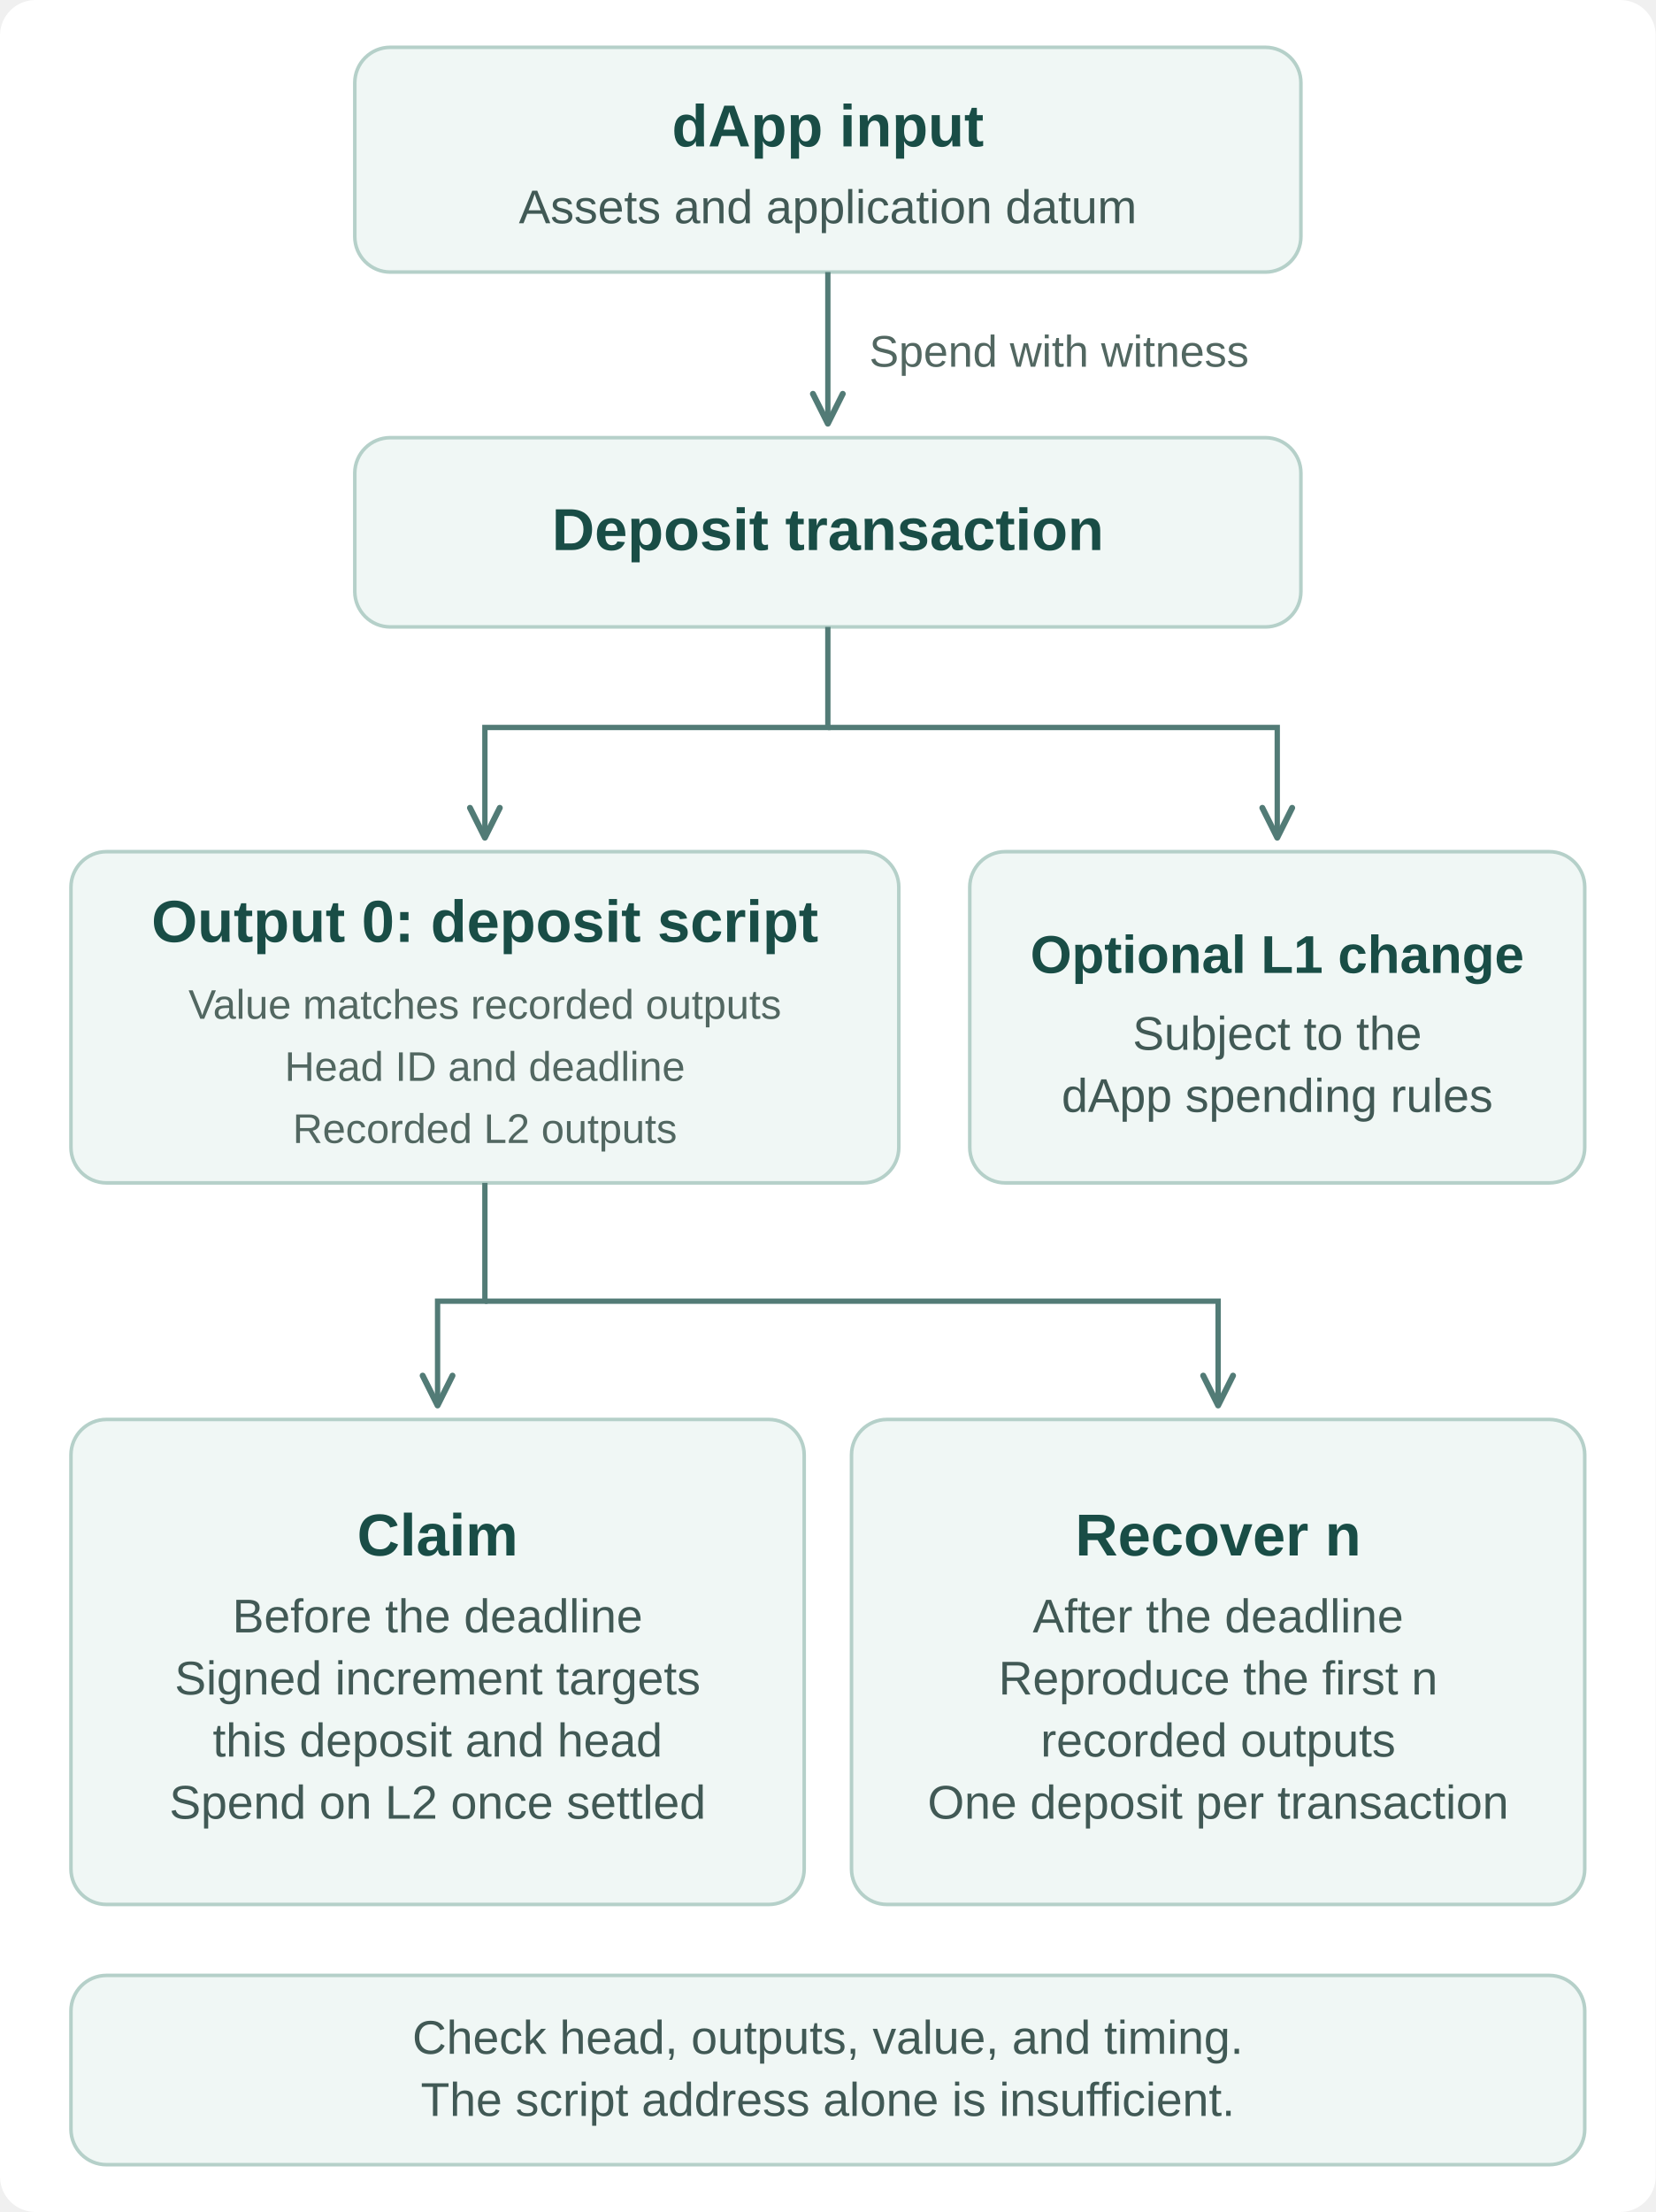
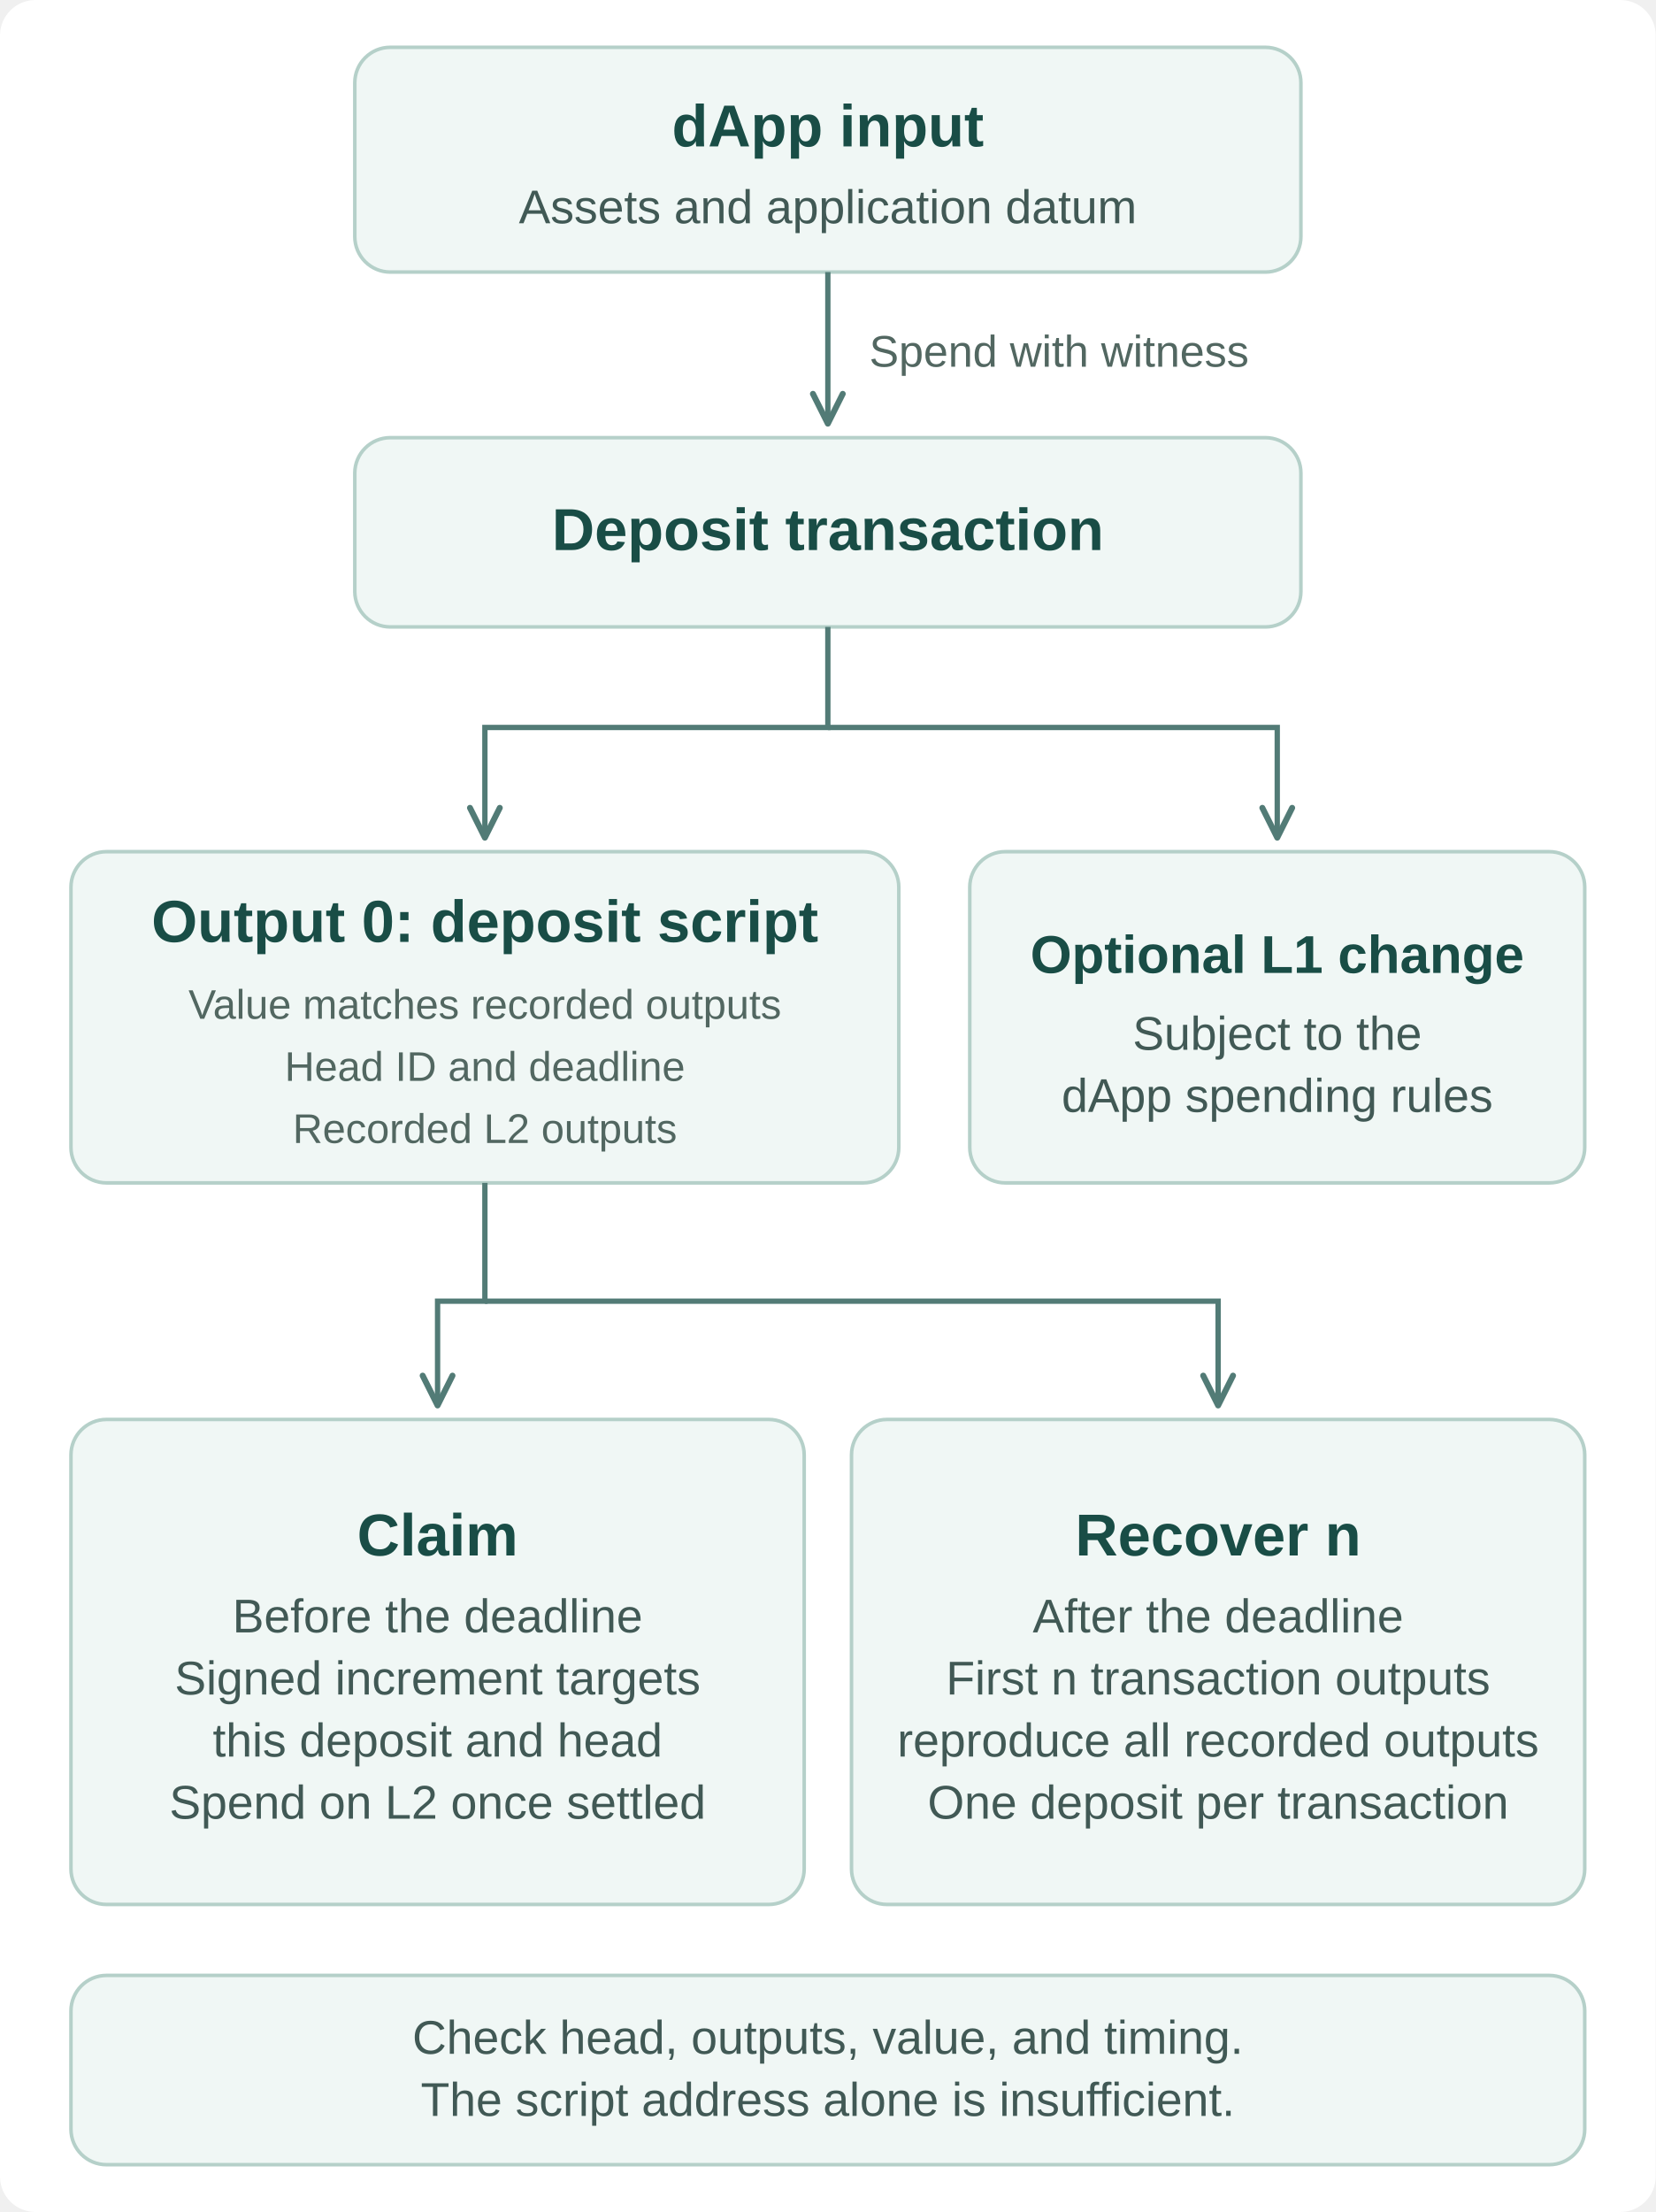
<svg xmlns="http://www.w3.org/2000/svg" width="560" height="748" viewBox="0 0 560 748" role="img" aria-labelledby="title description">
  <defs>
    <marker id="arrow" viewBox="0 0 10 10" refX="8" refY="5" markerWidth="7" markerHeight="7" orient="auto-start-reverse">
      <path d="M 1 1 L 9 5 L 1 9" fill="none" stroke="#527b76" stroke-width="1.6" stroke-linecap="round" stroke-linejoin="round" />
    </marker>
    <style>
      text { font-family: Arial, Helvetica, sans-serif; }
      .heading { font-size: 20px; font-weight: 600; fill: #194d46; }
      .step { font-size: 18px; font-weight: 600; fill: #194d46; }
      .body { font-size: 16px; fill: #415955; }
      .label { font-size: 15px; fill: #526761; }
      .detail { font-size: 14px; fill: #526761; }
      .message { font-size: 16px; fill: #415955; paint-order: stroke; stroke: #fff; stroke-width: 5px; stroke-linejoin: round; }
      .path { fill: none; stroke: #527b76; stroke-width: 1.8; marker-end: url(#arrow); }
      .line { fill: none; stroke: #527b76; stroke-width: 1.8; }
      .guide { fill: none; stroke: #b5d0c9; stroke-width: 1.2; stroke-dasharray: 5 6; }
      .card { fill: #f0f7f5; stroke: #b5d0c9; stroke-width: 1.2; }
      .group { fill: #fff; stroke: #b5d0c9; stroke-width: 1.2; }
      .accent { fill: #e0eee9; stroke: #8fb8ac; stroke-width: 1.2; }
    </style>
  </defs>
  <rect width="560" height="748" rx="12" fill="#fff" />
  <rect x="120" y="16" width="320" height="76" rx="12" class="card" />
  <text x="280.0" y="49.5" text-anchor="middle" class="heading">dApp input</text>
  <text x="280.0" y="75.5" text-anchor="middle" class="body">Assets and application datum</text>
  <path d="M 280 92 V 142" class="path" />
  <text x="294" y="124" text-anchor="start" class="label">Spend with witness</text>
  <rect x="120" y="148" width="320" height="64" rx="12" class="card" />
  <text x="280.0" y="186.0" text-anchor="middle" class="heading">Deposit transaction</text>
  <path d="M 280 212 V 246 H 164 V 282" class="path" />
  <path d="M 280 246 H 432 V 282" class="path" />
  <rect x="24" y="288" width="280" height="112" rx="12" class="card" />
  <text x="164.0" y="318.5" text-anchor="middle" class="heading">Output 0: deposit script</text>
  <text x="164.0" y="344.5" text-anchor="middle" class="detail">Value matches recorded outputs</text>
  <text x="164.0" y="365.5" text-anchor="middle" class="detail">Head ID and deadline</text>
  <text x="164.0" y="386.5" text-anchor="middle" class="detail">Recorded L2 outputs</text>
  <rect x="328" y="288" width="208" height="112" rx="12" class="card" />
  <text x="432.0" y="329.0" text-anchor="middle" class="step">Optional L1 change</text>
  <text x="432.0" y="355.0" text-anchor="middle" class="body">Subject to the</text>
  <text x="432.0" y="376.0" text-anchor="middle" class="body">dApp spending rules</text>
  <path d="M 164 400 V 440 H 148 V 474" class="path" />
  <path d="M 164 440 H 412 V 474" class="path" />
  <rect x="24" y="480" width="248" height="164" rx="12" class="card" />
  <text x="148.0" y="526.0" text-anchor="middle" class="heading">Claim</text>
  <text x="148.0" y="552.0" text-anchor="middle" class="body">Before the deadline</text>
  <text x="148.0" y="573.0" text-anchor="middle" class="body">Signed increment targets</text>
  <text x="148.0" y="594.0" text-anchor="middle" class="body">this deposit and head</text>
  <text x="148.0" y="615.0" text-anchor="middle" class="body">Spend on L2 once settled</text>
  <rect x="288" y="480" width="248" height="164" rx="12" class="card" />
  <text x="412.0" y="526.0" text-anchor="middle" class="heading">Recover n</text>
  <text x="412.0" y="552.0" text-anchor="middle" class="body">After the deadline</text>
-   <text x="412.0" y="573.0" text-anchor="middle" class="body">Reproduce the first n</text>
-   <text x="412.0" y="594.0" text-anchor="middle" class="body">recorded outputs</text>
+   <text x="412.0" y="573.0" text-anchor="middle" class="body">First n transaction outputs</text>
+   <text x="412.0" y="594.0" text-anchor="middle" class="body">reproduce all recorded outputs</text>
  <text x="412.0" y="615.0" text-anchor="middle" class="body">One deposit per transaction</text>
  <rect x="24" y="668" width="512" height="64" rx="12" class="card" />
  <text x="280" y="694.5" text-anchor="middle" class="body">Check head, outputs, value, and timing.</text>
  <text x="280" y="715.5" text-anchor="middle" class="body">The script address alone is insufficient.</text>
</svg>
